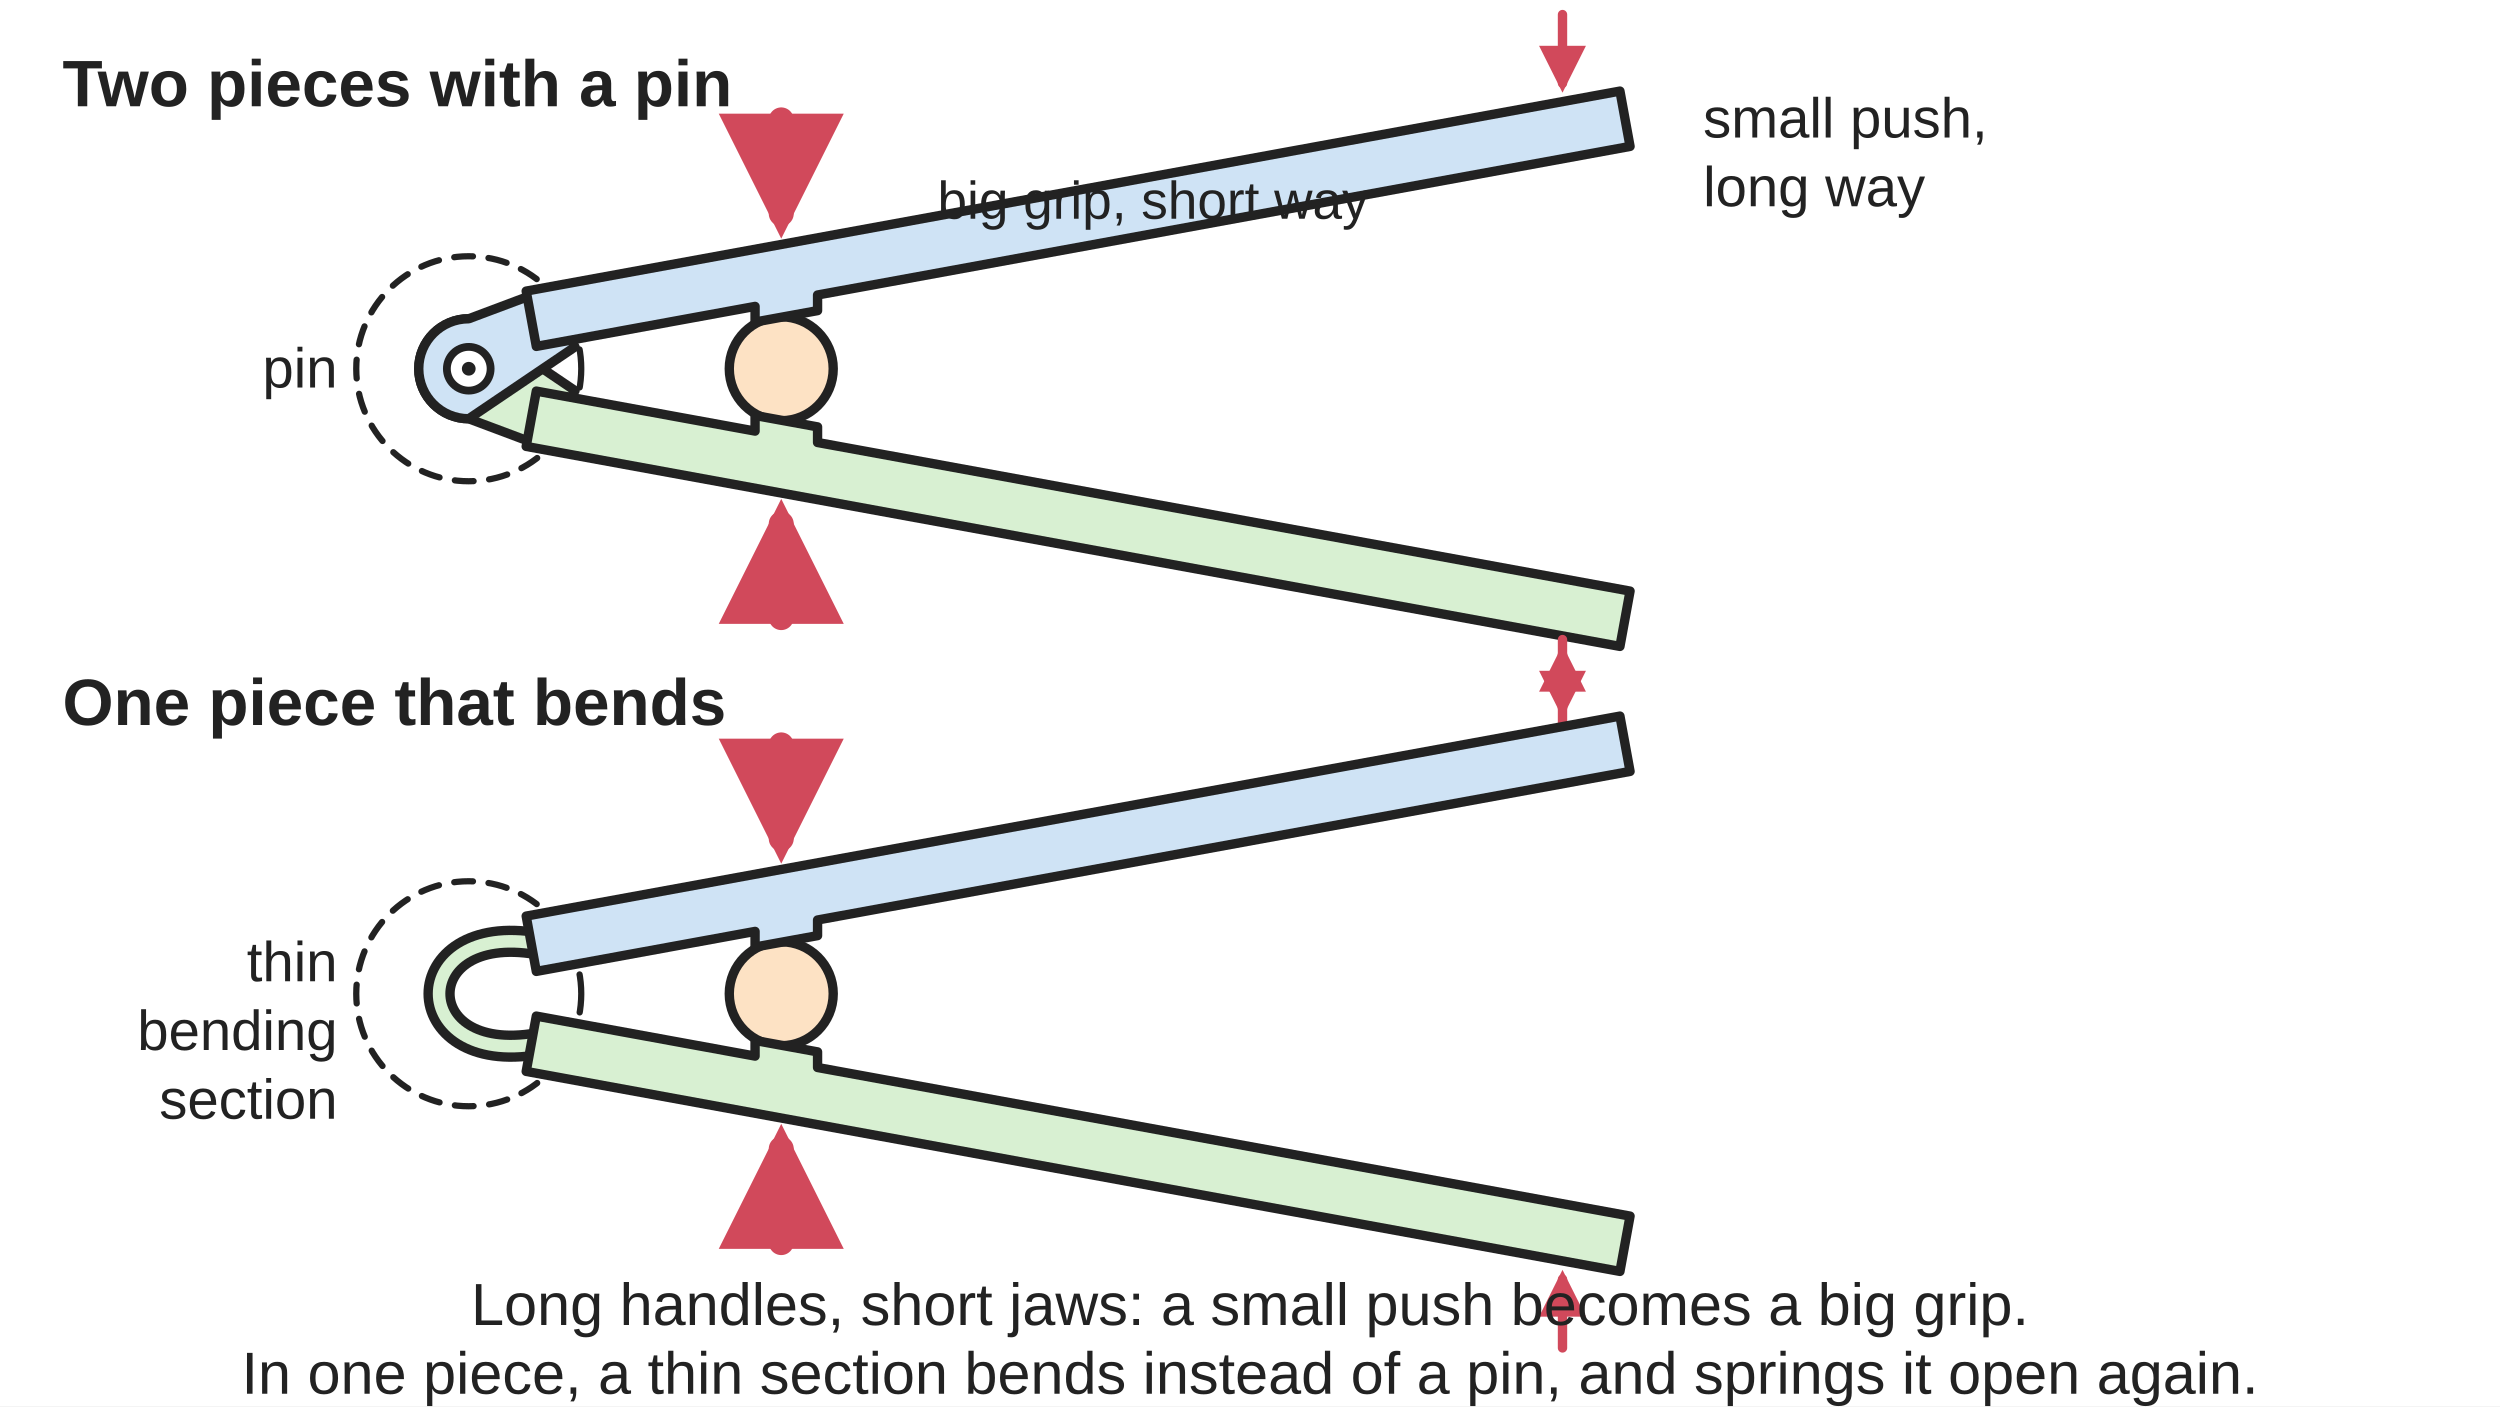
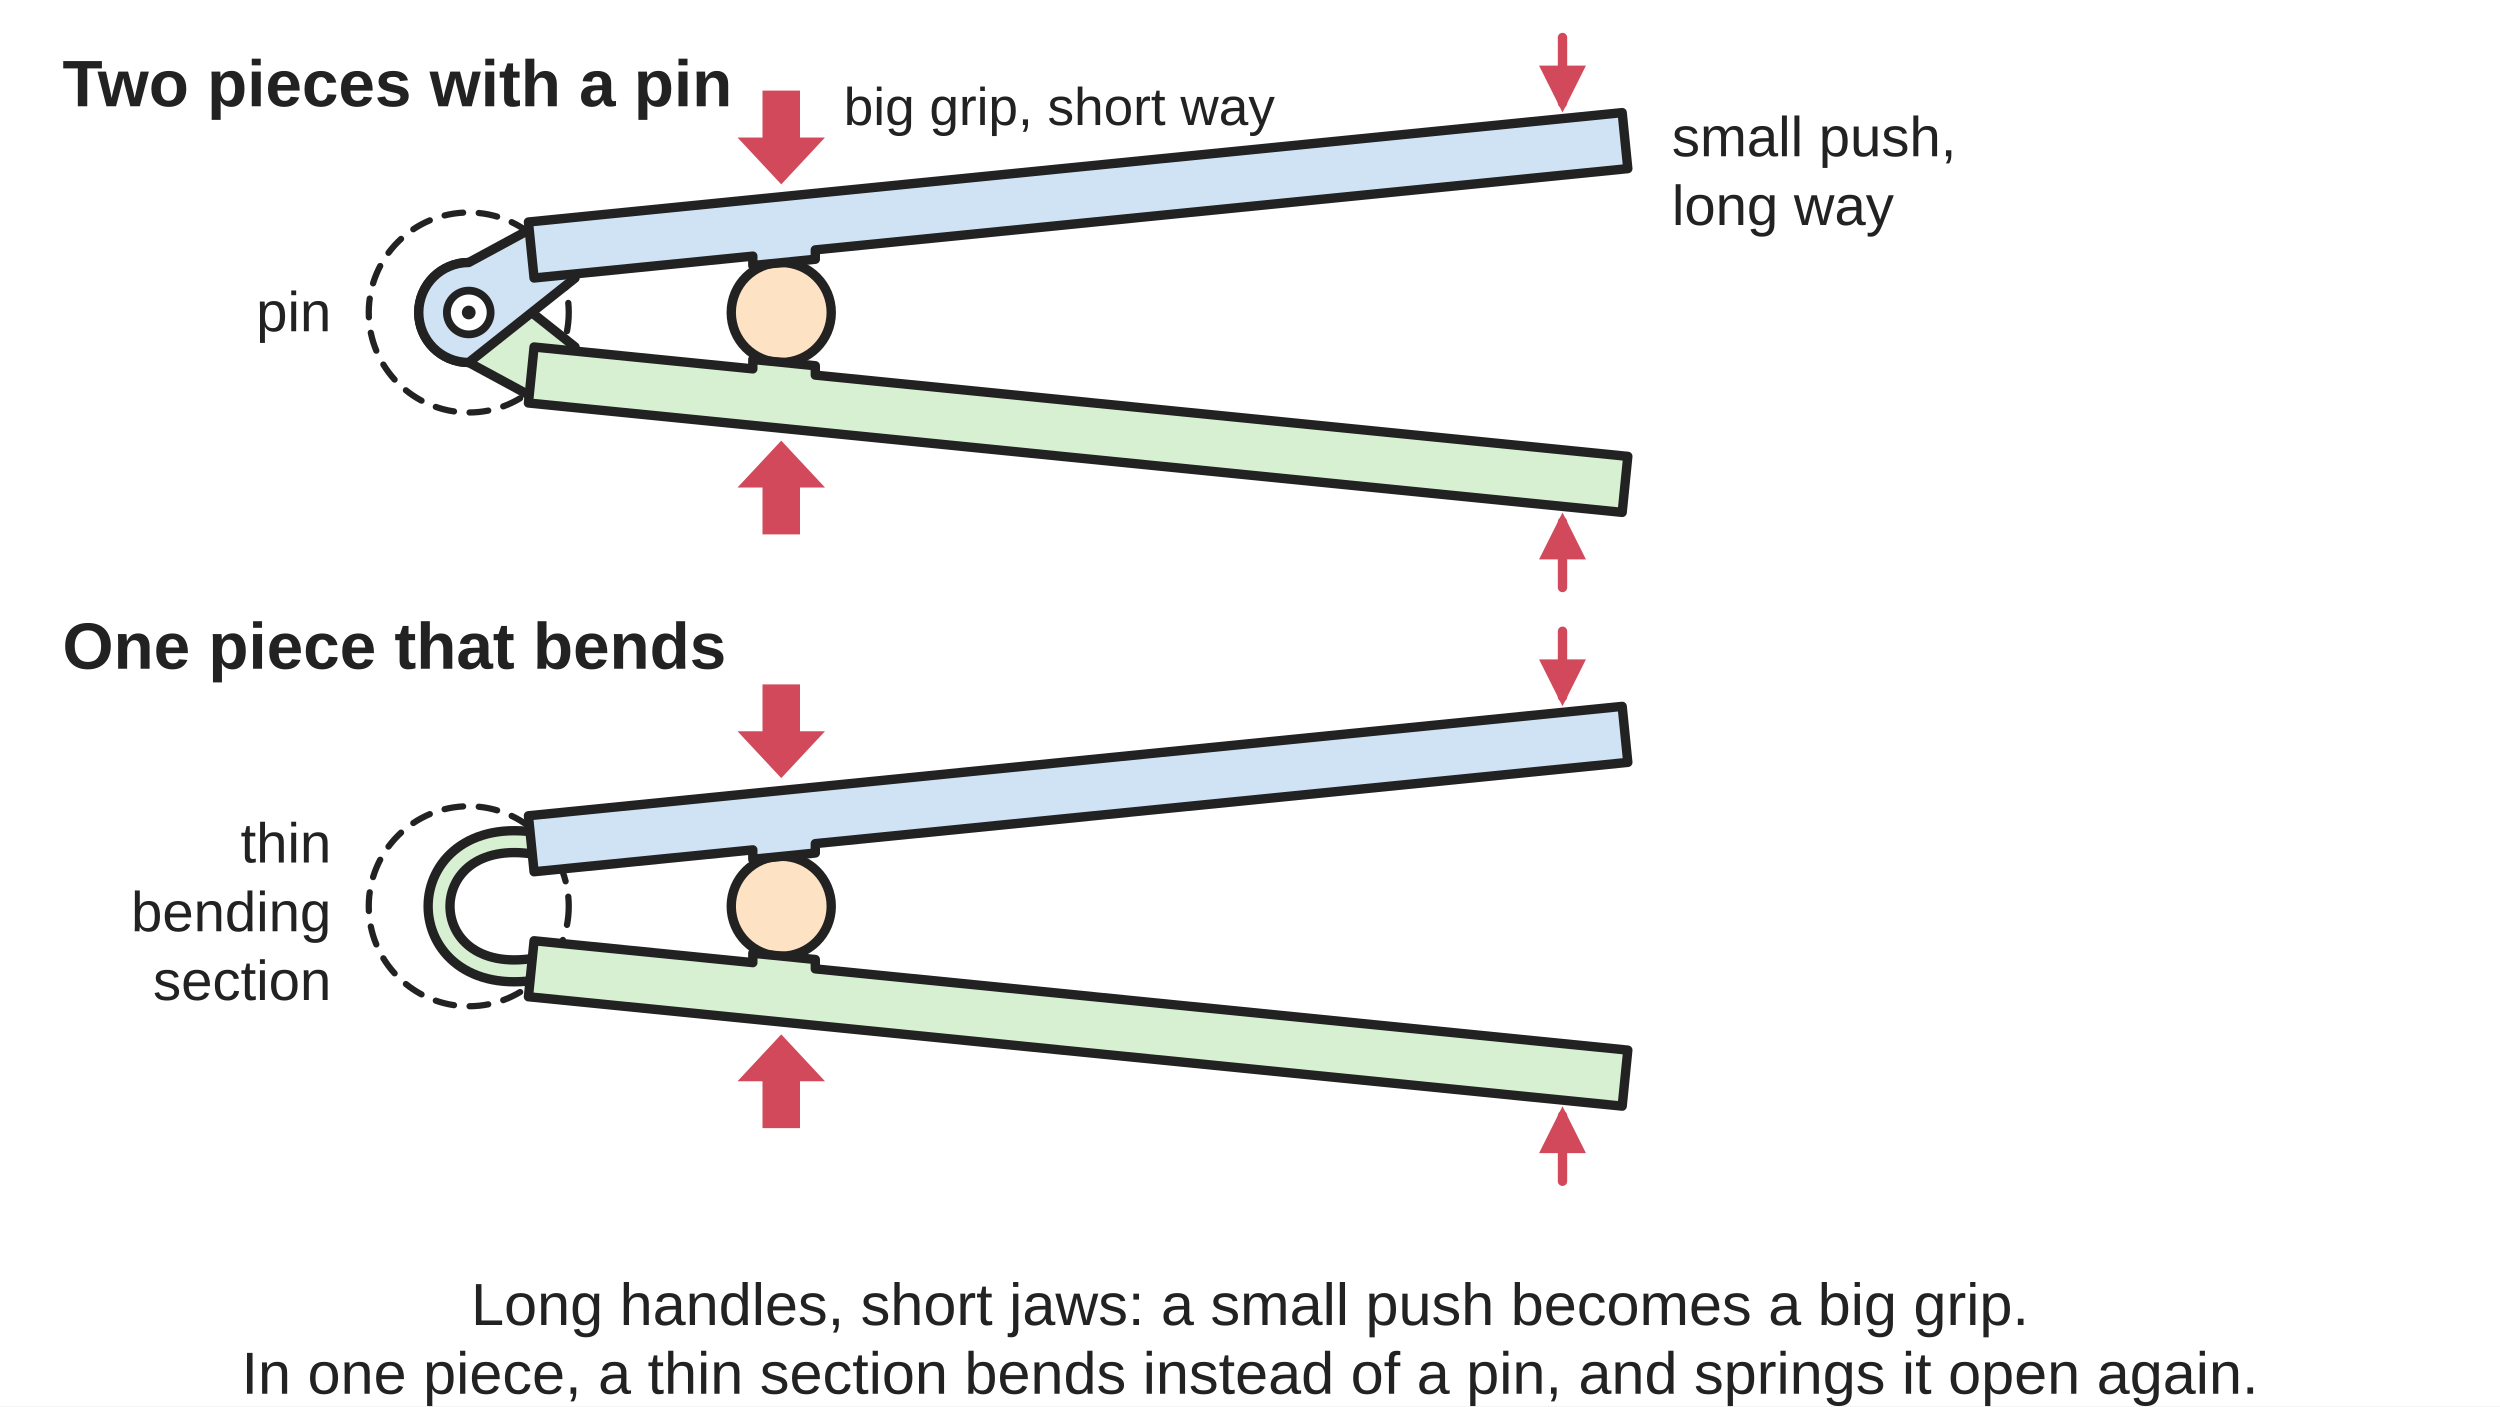
<svg xmlns="http://www.w3.org/2000/svg" viewBox="0 0 800 450" width="800" height="450" role="img">
  <rect width="800" height="450" fill="#ffffff" />
  <defs>
    <marker id="ah" viewBox="0 0 10 10" refX="8" refY="5" markerWidth="5" markerHeight="5" orient="auto-start-reverse">
      <path d="M0,0 L10,5 L0,10 z" fill="#d1495b" />
    </marker>
    <pattern id="hatch" width="10" height="10" patternUnits="userSpaceOnUse" patternTransform="rotate(45)">
      <rect width="10" height="10" fill="#ffffff" />
      <line x1="0" y1="0" x2="0" y2="10" stroke="#222" stroke-width="2" />
    </pattern>
  </defs>
  <g stroke-linejoin="round" stroke-linecap="round">
-     <g transform="translate(0,118)">
-       <circle cx="150" cy="0" r="36" fill="none" stroke="#222" stroke-width="2" stroke-dasharray="6 5" />
-       <ellipse cx="250" cy="0" rx="16.63" ry="16.63" fill="#fde2c4" stroke="#222" stroke-width="3" />
+     <g transform="translate(0,100)">
+       <circle cx="150" cy="0" r="32" fill="none" stroke="#222" stroke-width="2" stroke-dasharray="6 5" />
+       <ellipse cx="250" cy="0" rx="16" ry="16" fill="#fde2c4" stroke="#222" stroke-width="3" />
      <g>
-         <path d="M174,25 L150,16 A16,16 0 0 1 150,-16 L184,7 Z" fill="#d8f0d2" stroke="#222" stroke-width="3" />
-         <polygon points="168.38,24.85 518.38,88.85 521.62,71.15 261.62,23.6 261.62,18.6 241.62,14.95 241.62,19.95 171.62,7.15" fill="#d8f0d2" stroke="#222" stroke-width="3" />
-         <line x1="500" y1="113.34" x2="500" y2="91.34" stroke="#d1495b" stroke-width="3" marker-end="url(#ah)" />
-         <line x1="250" y1="79.63" x2="250" y2="49.63" stroke="#d1495b" stroke-width="8" marker-end="url(#ah)" />
+         <path d="M174,29 L150,16 A16,16 0 0 1 150,-16 L184,11 Z" fill="#d8f0d2" stroke="#222" stroke-width="3" />
+         <polygon points="169.1,28.96 519.1,63.96 520.9,46.04 260.9,20.04 260.9,17.04 240.9,15.04 240.9,18.04 170.9,11.04" fill="#d8f0d2" stroke="#222" stroke-width="3" />
+         <line x1="500" y1="88" x2="500" y2="67" stroke="#d1495b" stroke-width="3" marker-end="url(#ah)" />
+         <path d="M244,71 L256,71 L256,56 L264,56 L250,41 L236,56 L244,56 Z" fill="#d1495b" />
      </g>
      <g>
-         <path d="M174,-25 L150,-16 A16,16 0 0 0 150,16 L184,-7 Z" fill="#cfe3f5" stroke="#222" stroke-width="3" />
-         <polygon points="168.38,-24.85 518.38,-88.85 521.62,-71.15 261.62,-23.6 261.62,-18.6 241.62,-14.95 241.62,-19.95 171.62,-7.15" fill="#cfe3f5" stroke="#222" stroke-width="3" />
-         <line x1="500" y1="-113.34" x2="500" y2="-91.34" stroke="#d1495b" stroke-width="3" marker-end="url(#ah)" />
-         <line x1="250" y1="-79.63" x2="250" y2="-49.63" stroke="#d1495b" stroke-width="8" marker-end="url(#ah)" />
+         <path d="M174,-29 L150,-16 A16,16 0 0 0 150,16 L184,-11 Z" fill="#cfe3f5" stroke="#222" stroke-width="3" />
+         <polygon points="169.1,-28.96 519.1,-63.96 520.9,-46.04 260.9,-20.04 260.9,-17.04 240.9,-15.04 240.9,-18.04 170.9,-11.04" fill="#cfe3f5" stroke="#222" stroke-width="3" />
+         <line x1="500" y1="-88" x2="500" y2="-67" stroke="#d1495b" stroke-width="3" marker-end="url(#ah)" />
+         <path d="M244,-71 L256,-71 L256,-56 L264,-56 L250,-41 L236,-56 L244,-56 Z" fill="#d1495b" />
      </g>
      <circle cx="150" cy="0" r="7" fill="#ffffff" stroke="#222" stroke-width="2.5" />
      <circle cx="150" cy="0" r="2.2" fill="#222" />
    </g>
-     <g transform="translate(0,318)">
-       <circle cx="150" cy="0" r="36" fill="none" stroke="#222" stroke-width="2" stroke-dasharray="6 5" />
-       <path d="M172,-16 C130,-23.3 130,23.3 172,16" fill="none" stroke="#222" stroke-width="10" stroke-linecap="butt" />
-       <path d="M172,-16 C130,-23.3 130,23.3 172,16" fill="none" stroke="#d8f0d2" stroke-width="4" stroke-linecap="butt" />
-       <ellipse cx="250" cy="0" rx="16.63" ry="16.63" fill="#fde2c4" stroke="#222" stroke-width="3" />
+     <g transform="translate(0,290)">
+       <circle cx="150" cy="0" r="32" fill="none" stroke="#222" stroke-width="2" stroke-dasharray="6 5" />
+       <path d="M172,-20 C130,-27.3 130,27.3 172,20" fill="none" stroke="#222" stroke-width="10" stroke-linecap="butt" />
+       <path d="M172,-20 C130,-27.3 130,27.3 172,20" fill="none" stroke="#d8f0d2" stroke-width="4" stroke-linecap="butt" />
+       <ellipse cx="250" cy="0" rx="16" ry="16" fill="#fde2c4" stroke="#222" stroke-width="3" />
      <g>
-         <polygon points="168.38,24.85 518.38,88.85 521.62,71.15 261.62,23.6 261.62,18.6 241.62,14.95 241.62,19.95 171.62,7.15" fill="#d8f0d2" stroke="#222" stroke-width="3" />
-         <line x1="500" y1="113.34" x2="500" y2="91.34" stroke="#d1495b" stroke-width="3" marker-end="url(#ah)" />
-         <line x1="250" y1="79.63" x2="250" y2="49.63" stroke="#d1495b" stroke-width="8" marker-end="url(#ah)" />
+         <polygon points="169.1,28.96 519.1,63.96 520.9,46.04 260.9,20.04 260.9,17.04 240.9,15.04 240.9,18.04 170.9,11.04" fill="#d8f0d2" stroke="#222" stroke-width="3" />
+         <line x1="500" y1="88" x2="500" y2="67" stroke="#d1495b" stroke-width="3" marker-end="url(#ah)" />
+         <path d="M244,71 L256,71 L256,56 L264,56 L250,41 L236,56 L244,56 Z" fill="#d1495b" />
      </g>
      <g>
-         <polygon points="168.38,-24.85 518.38,-88.85 521.62,-71.15 261.62,-23.6 261.62,-18.6 241.62,-14.95 241.62,-19.95 171.62,-7.15" fill="#cfe3f5" stroke="#222" stroke-width="3" />
-         <line x1="500" y1="-113.34" x2="500" y2="-91.34" stroke="#d1495b" stroke-width="3" marker-end="url(#ah)" />
-         <line x1="250" y1="-79.63" x2="250" y2="-49.63" stroke="#d1495b" stroke-width="8" marker-end="url(#ah)" />
+         <polygon points="169.1,-28.96 519.1,-63.96 520.9,-46.04 260.9,-20.04 260.9,-17.04 240.9,-15.04 240.9,-18.04 170.9,-11.04" fill="#cfe3f5" stroke="#222" stroke-width="3" />
+         <line x1="500" y1="-88" x2="500" y2="-67" stroke="#d1495b" stroke-width="3" marker-end="url(#ah)" />
+         <path d="M244,-71 L256,-71 L256,-56 L264,-56 L250,-41 L236,-56 L244,-56 Z" fill="#d1495b" />
      </g>
    </g>
  </g>
  <g font-family="Arial, Helvetica, sans-serif" font-size="18" fill="#222" text-anchor="middle">
    <g text-anchor="start">
      <text x="20" y="34" font-size="21" font-weight="bold">Two pieces with a pin</text>
-       <text x="20" y="232" font-size="21" font-weight="bold">One piece that bends</text>
-       <text x="545" y="44">small push,</text>
-       <text x="545" y="66">long way</text>
-       <text x="300" y="70" font-size="17">big grip, short way</text>
+       <text x="20" y="214" font-size="21" font-weight="bold">One piece that bends</text>
+       <text x="535" y="50">small push,</text>
+       <text x="535" y="72">long way</text>
+       <text x="270" y="40" font-size="17">big grip, short way</text>
    </g>
    <g text-anchor="end">
-       <text x="108" y="124">pin</text>
-       <text x="108" y="314">thin</text>
-       <text x="108" y="336">bending</text>
-       <text x="108" y="358">section</text>
+       <text x="106" y="106">pin</text>
+       <text x="106" y="276">thin</text>
+       <text x="106" y="298">bending</text>
+       <text x="106" y="320">section</text>
    </g>
    <text x="400" y="424" font-size="19">Long handles, short jaws: a small push becomes a big grip.</text>
    <text x="400" y="446" font-size="19">In one piece, a thin section bends instead of a pin, and springs it open again.</text>
  </g>
</svg>
